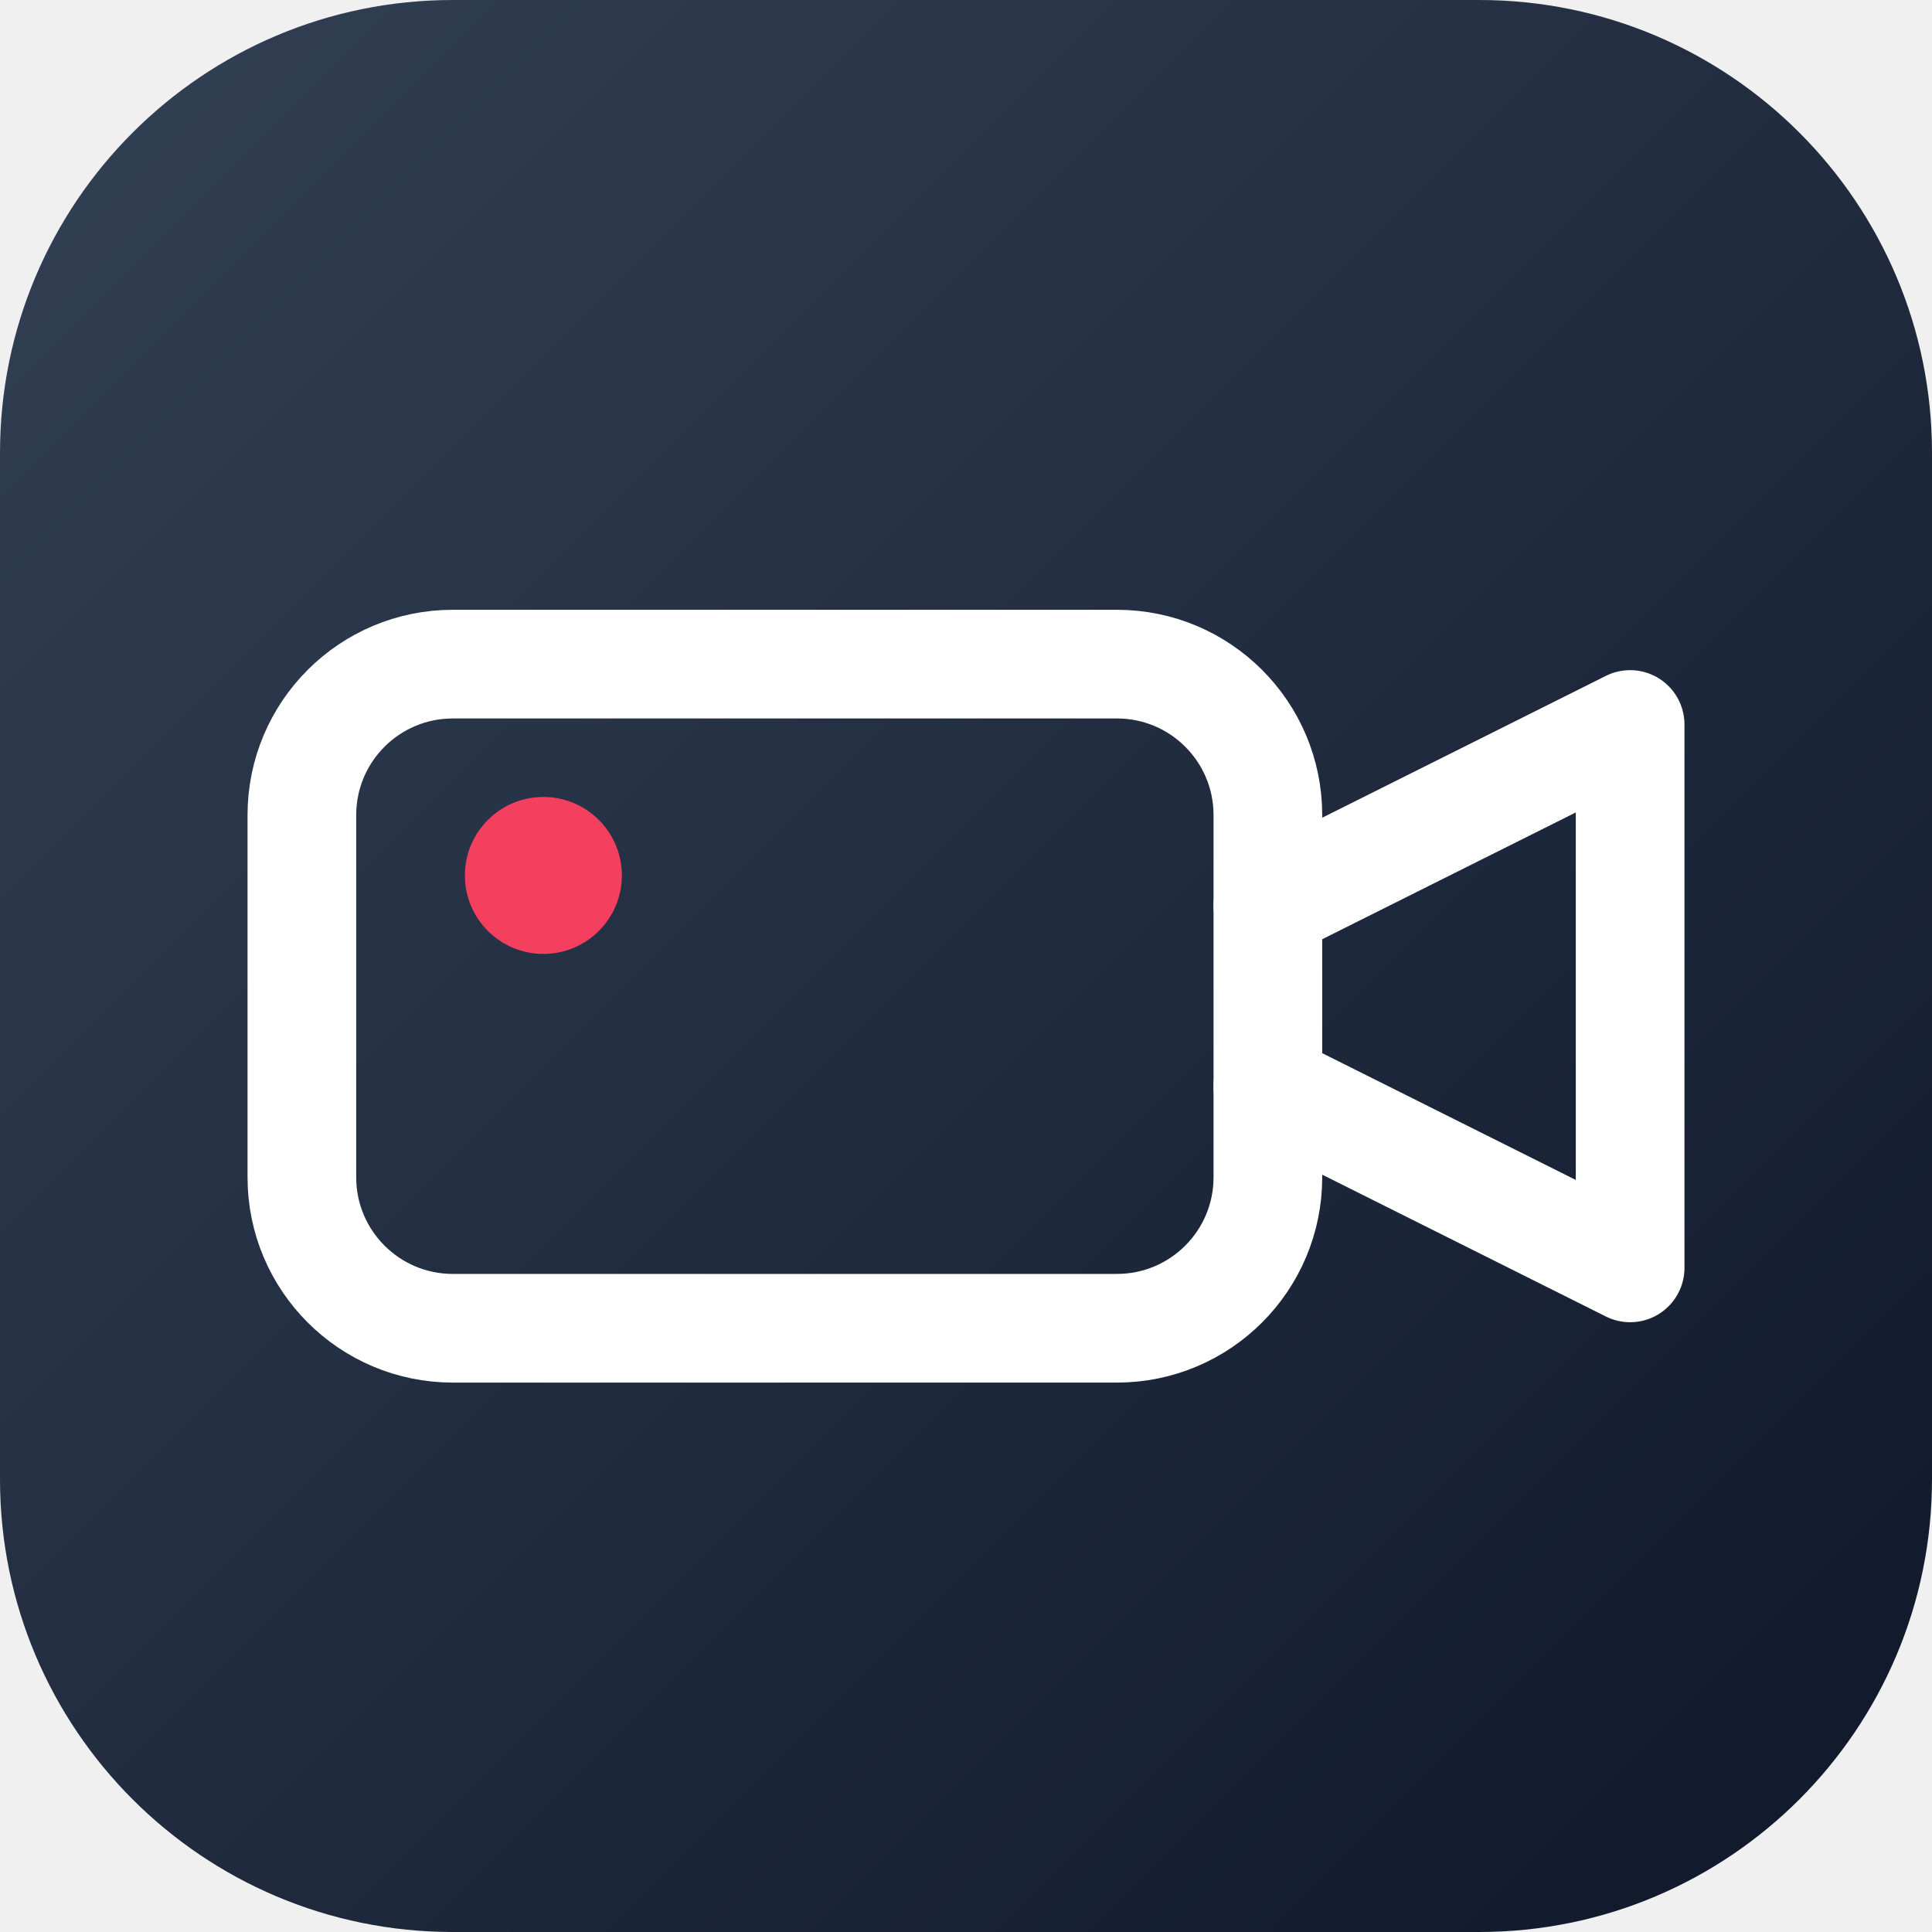
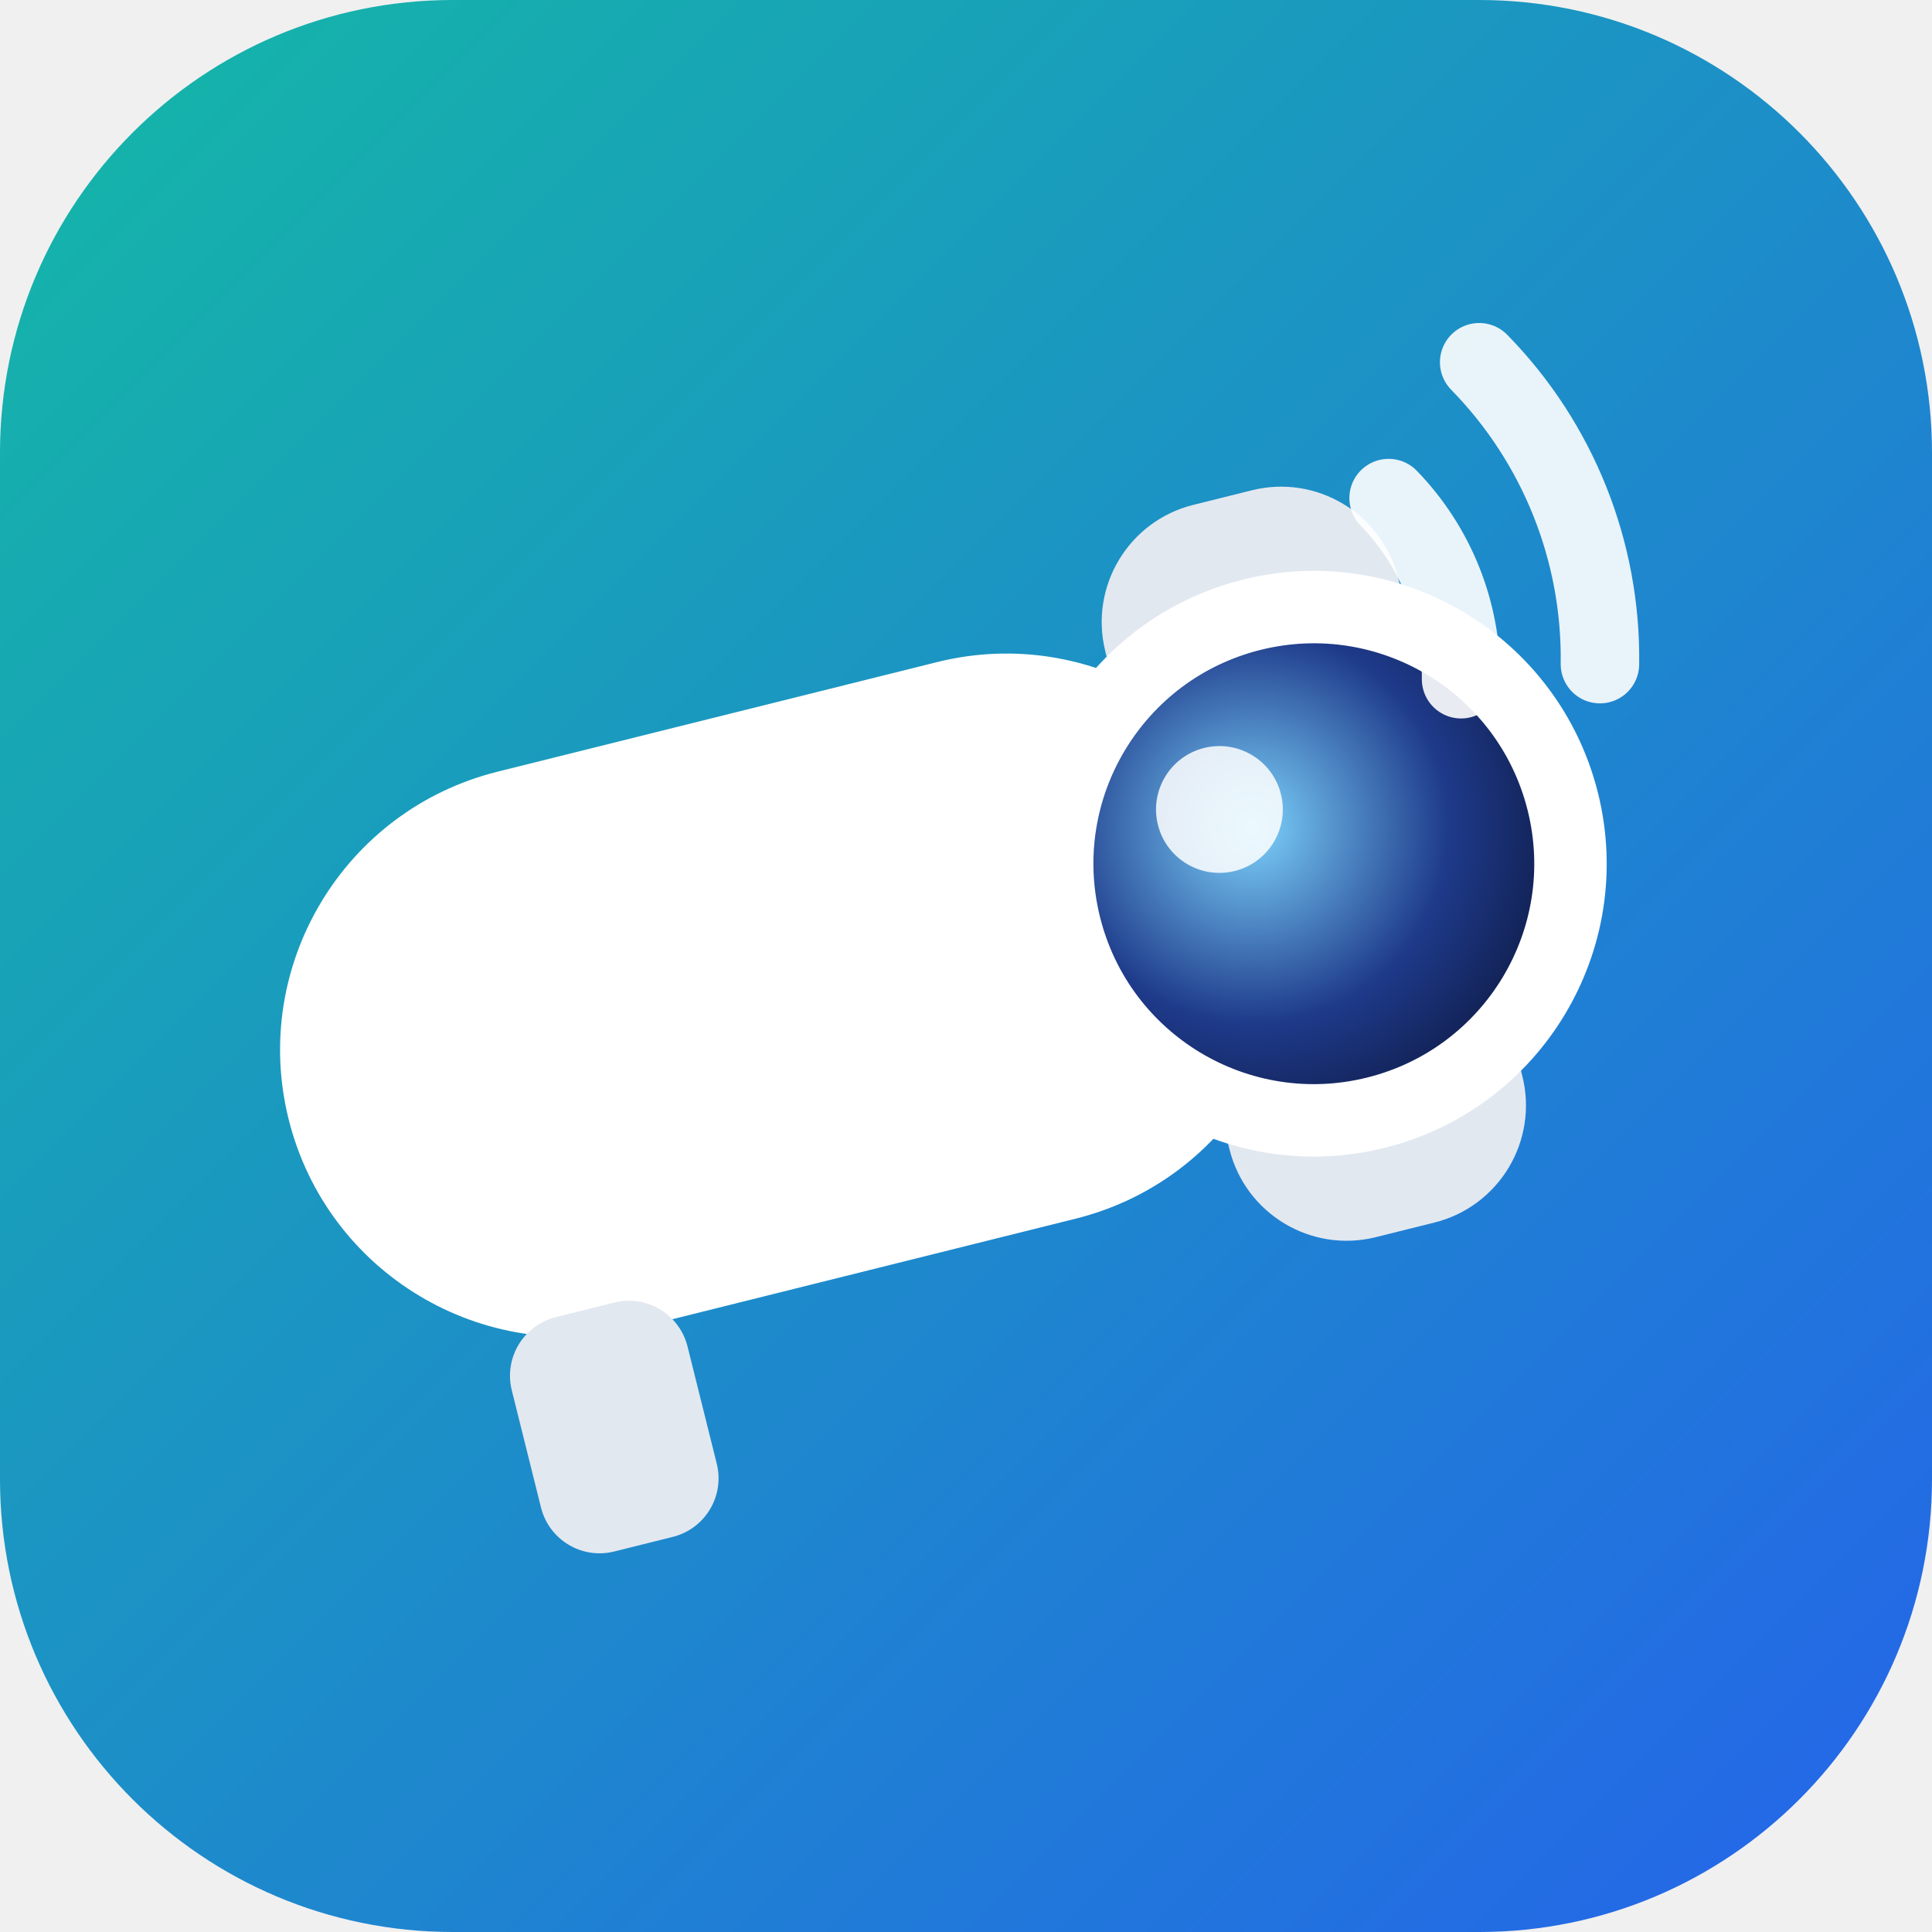
<svg xmlns="http://www.w3.org/2000/svg" viewBox="0 0 64 64">
  <defs>
    <linearGradient id="g" x1="0" y1="0" x2="1" y2="1">
-       <stop offset="0" stop-color="#334155" />
-       <stop offset="1" stop-color="#0f172a" />
+       <stop offset="0" stop-color="#14b8a6" />
+       <stop offset="1" stop-color="#2563eb" />
    </linearGradient>
+     <radialGradient id="l" cx=".4" cy=".4" r=".7">
+       <stop offset="0" stop-color="#7dd3fc" />
+       <stop offset=".55" stop-color="#1e3a8a" />
+       <stop offset="1" stop-color="#0b1437" />
+     </radialGradient>
  </defs>
  <rect width="64" height="64" rx="15" fill="url(#g)" />
-   <g fill="none" stroke="#fff" stroke-width="3.6" stroke-linecap="round" stroke-linejoin="round">
-     <rect x="10" y="22" width="32" height="22" rx="5" />
-     <path d="M42 30l12-6v18l-12-6" />
+   <g transform="rotate(-14 32 32)">
+     <rect x="9" y="22" width="34" height="19" rx="9.5" fill="#fff" />
+     <rect x="39" y="19" width="10" height="25" rx="4" fill="#e2e8f0" />
+     <circle cx="44" cy="31.5" r="8.5" fill="url(#l)" stroke="#fff" stroke-width="2.4" />
+     <circle cx="41.4" cy="29" r="2.1" fill="#fff" opacity=".85" />
+     <rect x="14" y="40" width="6" height="8" rx="2" fill="#e2e8f0" />
  </g>
-   <circle cx="18" cy="29" r="2.6" fill="#f43f5e" />
+   <path d="M49 12a14 14 0 0 1 4 10M46 16.5a8.5 8.5 0 0 1 2.4 6" fill="none" stroke="#fff" stroke-width="2.6" stroke-linecap="round" opacity=".9" />
</svg>
